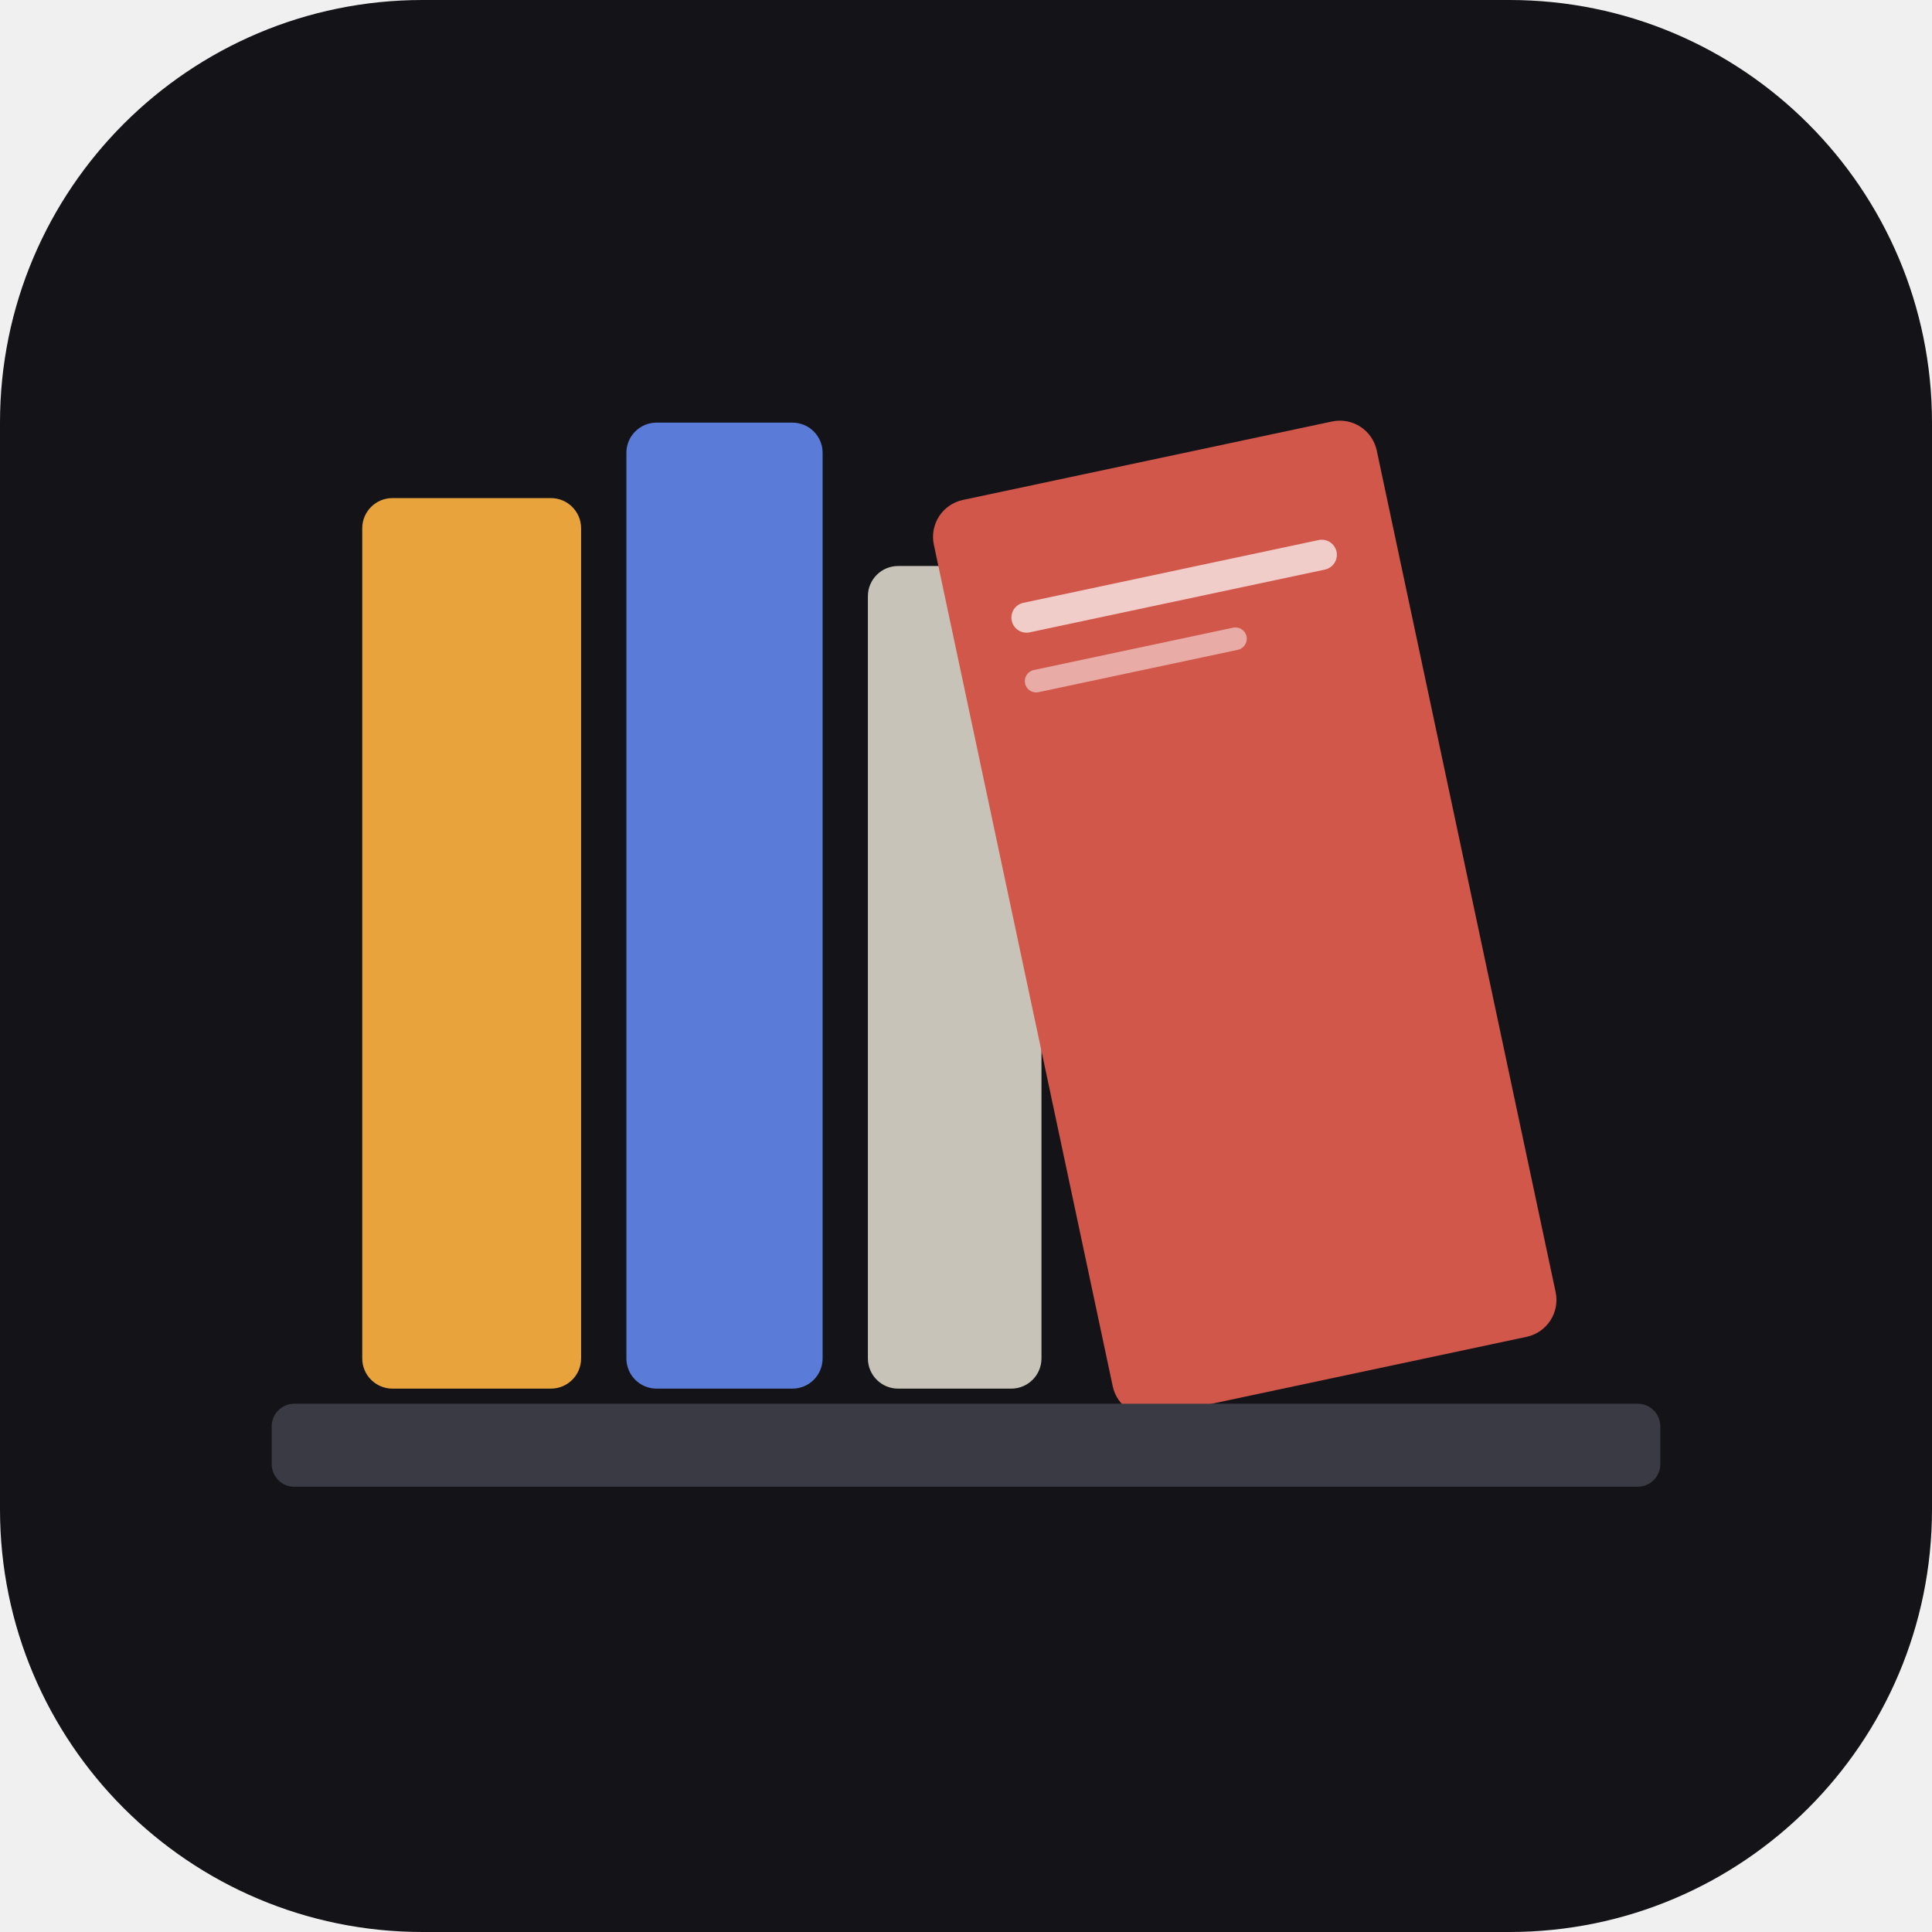
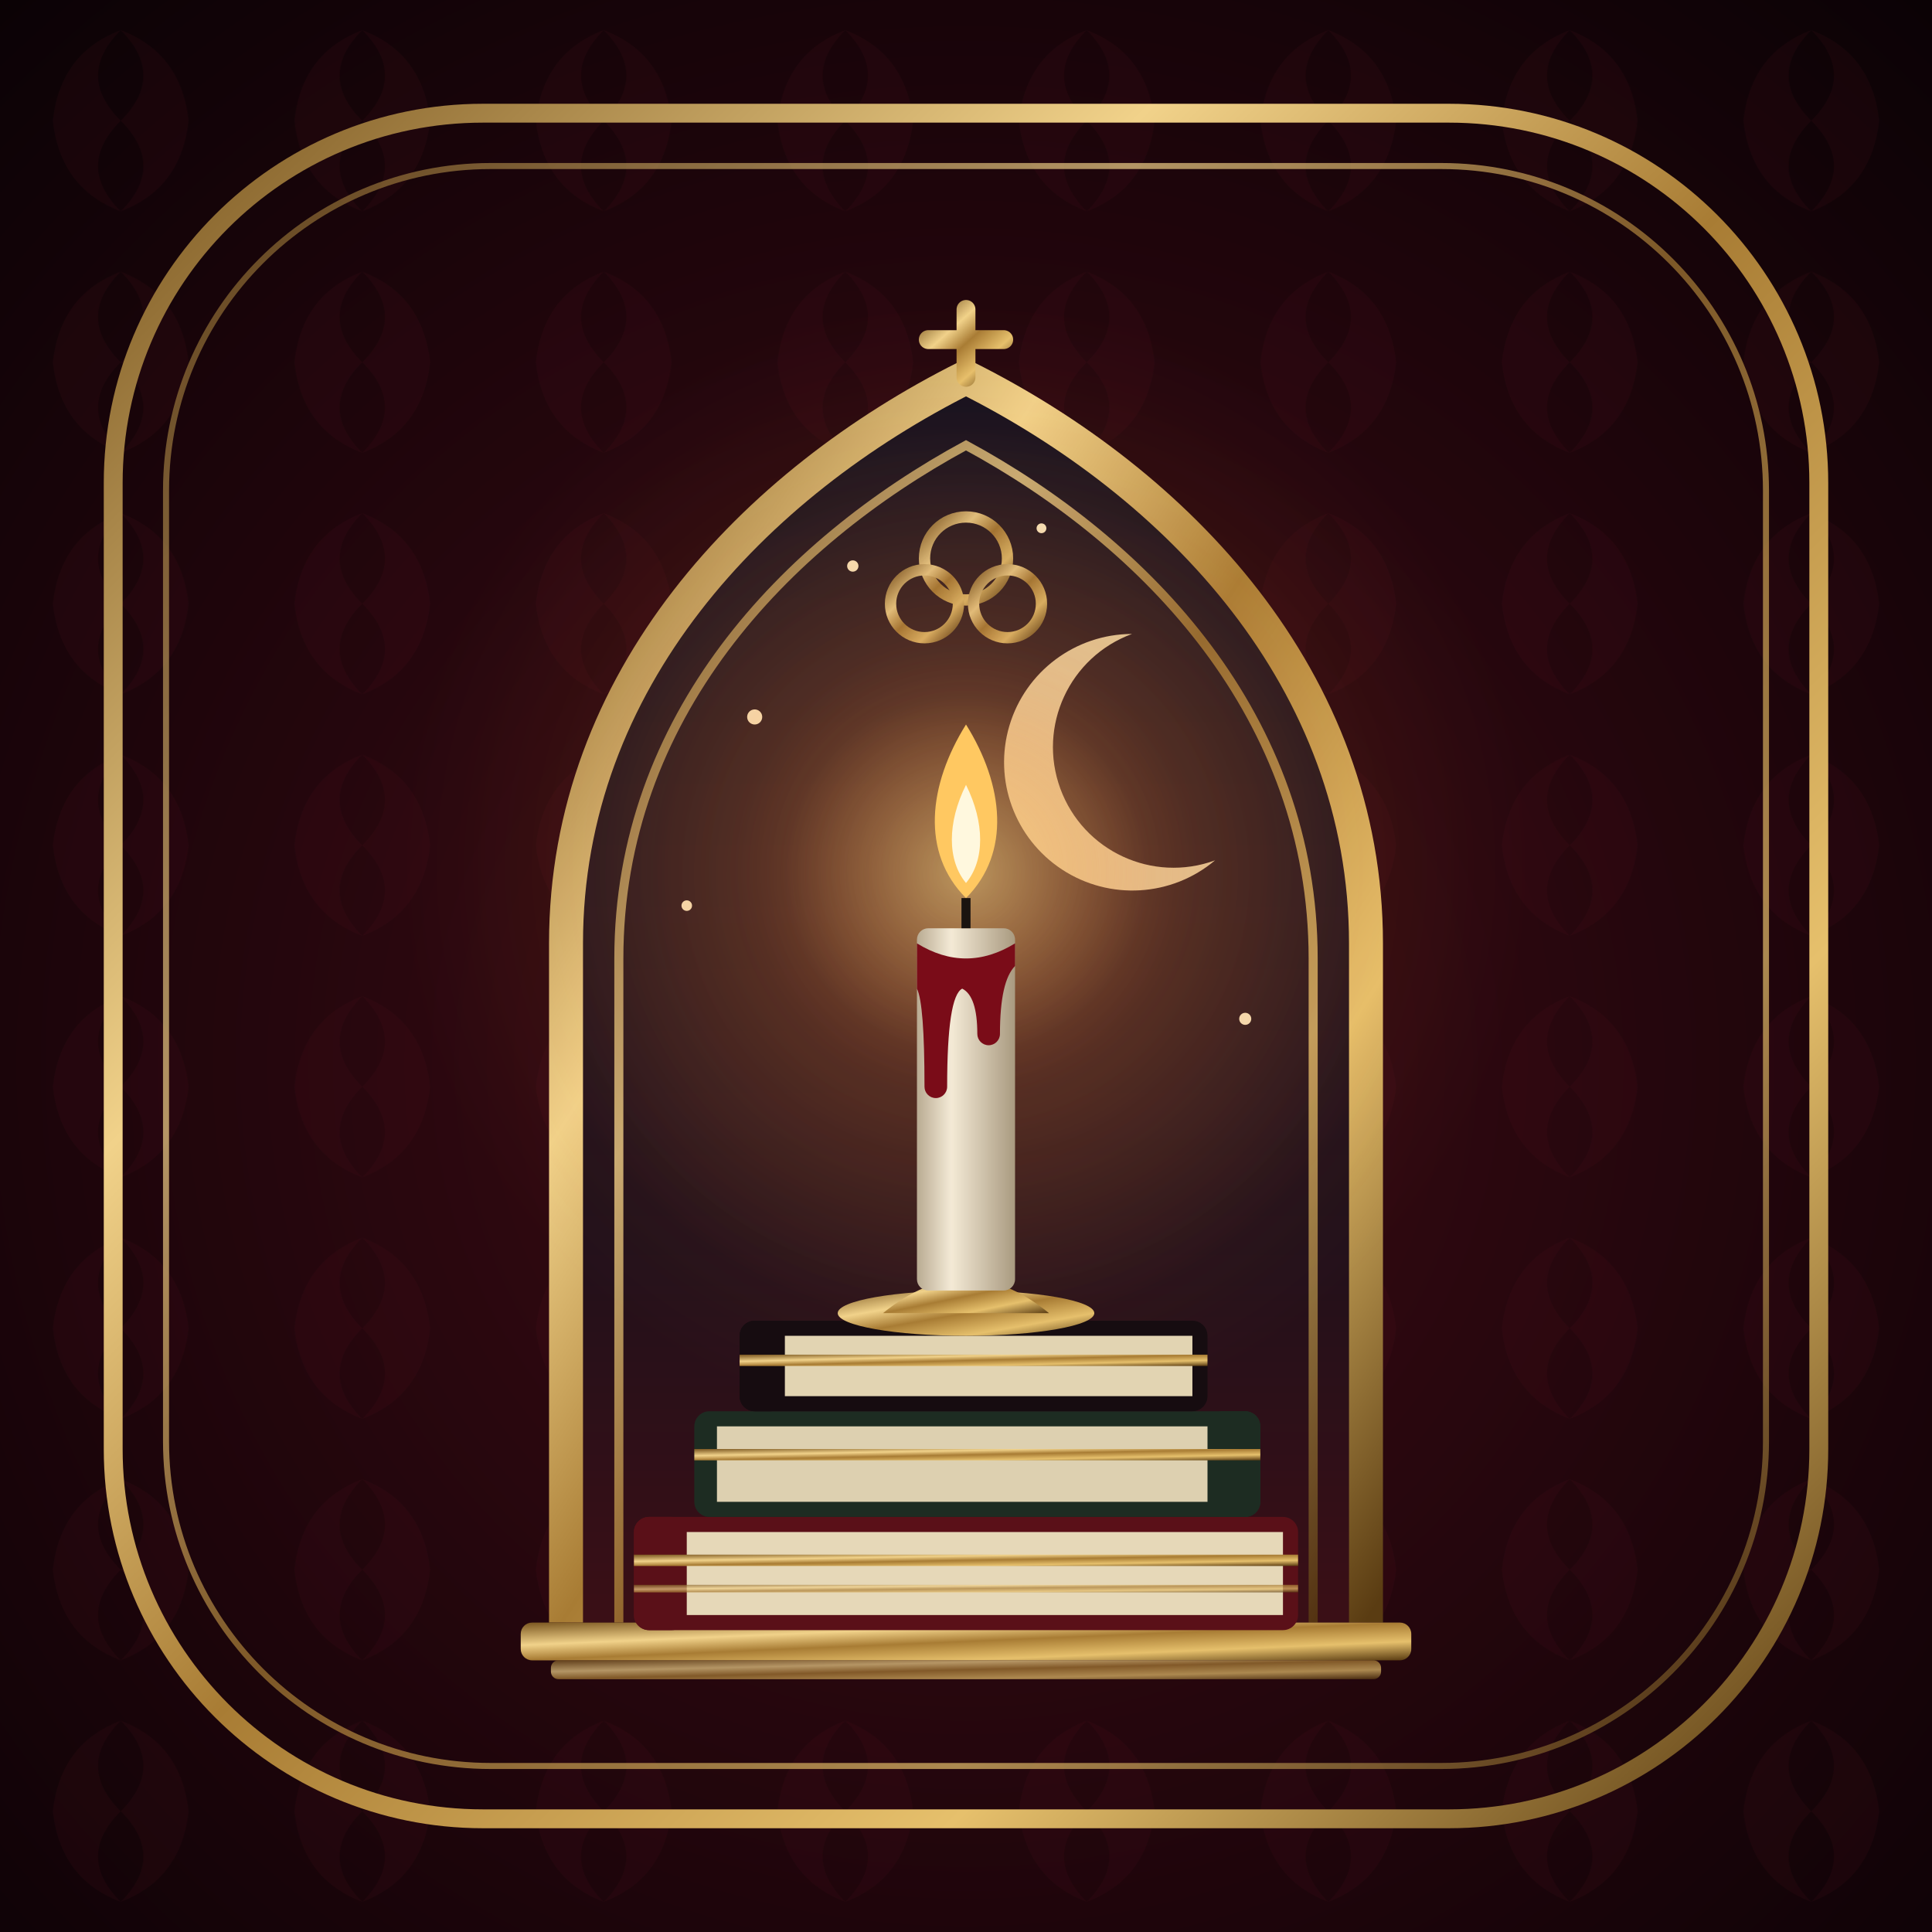
<svg xmlns="http://www.w3.org/2000/svg" viewBox="0 0 512 512">
-   <rect width="512" height="512" rx="112" fill="#131318" />
-   <rect x="96" y="132" width="58" height="236" rx="8" fill="#e8a33d" />
-   <rect x="166" y="112" width="52" height="256" rx="8" fill="#5a7bd8" />
-   <rect x="230" y="150" width="46" height="218" rx="8" fill="#c8c3b8" />
-   <g transform="rotate(-12 340 368)">
-     <rect x="296" y="120" width="120" height="248" rx="10" fill="#d0574a" />
-     <rect x="312" y="150" width="88" height="8" rx="4" fill="#fff" opacity=".7" />
-     <rect x="312" y="168" width="60" height="6" rx="3" fill="#fff" opacity=".5" />
+   <defs>
+     <radialGradient id="bg" cx=".5" cy=".55" r=".75">
+       <stop offset="0" stop-color="#3e0b14" />
+       <stop offset=".6" stop-color="#1e050b" />
+       <stop offset="1" stop-color="#0a0205" />
+     </radialGradient>
+     <linearGradient id="gold" x1="0" y1="0" x2="1" y2="1">
+       <stop offset="0" stop-color="#7a5620" />
+       <stop offset=".3" stop-color="#f1d28a" />
+       <stop offset=".5" stop-color="#a87c34" />
+       <stop offset=".75" stop-color="#e6c06c" />
+       <stop offset="1" stop-color="#5a3c12" />
+     </linearGradient>
+     <linearGradient id="win" x1="0" y1="0" x2="0" y2="1">
+       <stop offset="0" stop-color="#14101e" />
+       <stop offset=".7" stop-color="#22101a" />
+       <stop offset="1" stop-color="#3a0f16" />
+     </linearGradient>
+     <radialGradient id="glow" cx=".5" cy=".5" r=".5">
+       <stop offset="0" stop-color="#ffcf7a" stop-opacity=".55" />
+       <stop offset=".4" stop-color="#ff8a3a" stop-opacity=".18" />
+       <stop offset="1" stop-color="#ff8a3a" stop-opacity="0" />
+     </radialGradient>
+     <linearGradient id="wax" x1="0" x2="1">
+       <stop offset="0" stop-color="#b9ab92" />
+       <stop offset=".35" stop-color="#f4ead6" />
+       <stop offset="1" stop-color="#a99a80" />
+     </linearGradient>
+     <clipPath id="arch">
+       <path d="M150 430 V250 C150 180 200 128 256 100 C312 128 362 180 362 250 V430Z" />
+     </clipPath>
+     <pattern id="dam" width="64" height="64" patternUnits="userSpaceOnUse">
+       <path d="M32 8 q12 12 0 24 q-12 12 0 24 q-16 -6 -18 -24 q2 -18 18 -24Z M32 8 q-12 12 0 24 q12 12 0 24 q16 -6 18 -24 q-2 -18 -18 -24Z" fill="#5a1420" opacity=".12" />
+     </pattern>
+   </defs>
+   <rect width="512" height="512" fill="url(#bg)" />
+   <rect width="512" height="512" fill="url(#dam)" />
+   <rect x="30" y="30" width="452" height="452" rx="98" fill="none" stroke="url(#gold)" stroke-width="5" />
+   <rect x="44" y="44" width="424" height="424" rx="86" fill="none" stroke="url(#gold)" stroke-width="1.6" opacity=".7" />
+   <path d="M150 430 V250 C150 180 200 128 256 100 C312 128 362 180 362 250 V430Z" fill="url(#win)" />
+   <g clip-path="url(#arch)">
+     <path d="M300 168 a34 34 0 1 0 22 60 a28 28 0 1 1 -22 -60Z" fill="#efe0b0" opacity=".9" />
+     <g fill="#f3e6c0">
+       <circle cx="200" cy="190" r="2" />
+       <circle cx="226" cy="150" r="1.5" />
+       <circle cx="182" cy="240" r="1.4" />
+       <circle cx="330" cy="270" r="1.6" />
+       <circle cx="276" cy="140" r="1.3" />
+     </g>
+     <circle cx="256" cy="232" r="120" fill="url(#glow)" />
  </g>
-   <rect x="72" y="372" width="368" height="22" rx="6" fill="#3a3a44" />
+   <path d="M150 430 V250 C150 180 200 128 256 100 C312 128 362 180 362 250 V430" fill="none" stroke="url(#gold)" stroke-width="9" />
+   <path d="M164 430 V254 C164 190 208 144 256 118 C304 144 348 190 348 254 V430" fill="none" stroke="url(#gold)" stroke-width="2.4" opacity=".8" />
+   <path d="M256 100 V82 M246 90 h20" stroke="url(#gold)" stroke-width="5" stroke-linecap="round" />
+   <g fill="none" stroke="url(#gold)" stroke-width="3" opacity=".9">
+     <circle cx="256" cy="148" r="11" />
+     <circle cx="245" cy="160" r="9" />
+     <circle cx="267" cy="160" r="9" />
+   </g>
+   <circle cx="256" cy="230" r="150" fill="url(#glow)" opacity=".6" />
+   <rect x="138" y="430" width="236" height="10" rx="3" fill="url(#gold)" />
+   <rect x="146" y="440" width="220" height="5" rx="2" fill="url(#gold)" opacity=".7" />
+   <g>
+     <rect x="168" y="402" width="176" height="30" rx="4" fill="#5a1018" />
+     <rect x="172" y="406" width="168" height="22" fill="#e6d8b8" />
+     <rect x="168" y="402" width="14" height="30" rx="4" fill="#5a1018" />
+     <rect x="168" y="412" width="176" height="3" fill="url(#gold)" />
+     <rect x="168" y="420" width="176" height="2" fill="url(#gold)" opacity=".7" />
+     <rect x="184" y="374" width="150" height="28" rx="4" fill="#1d2c22" />
+     <rect x="190" y="378" width="140" height="20" fill="#ddd0b0" />
+     <rect x="320" y="374" width="14" height="28" rx="4" fill="#1d2c22" />
+     <rect x="184" y="384" width="150" height="3" fill="url(#gold)" />
+     <rect x="196" y="350" width="124" height="24" rx="4" fill="#160c10" />
+     <rect x="200" y="354" width="116" height="16" fill="#e2d4b2" />
+     <rect x="196" y="350" width="12" height="24" rx="4" fill="#160c10" />
+     <rect x="196" y="359" width="124" height="3" fill="url(#gold)" />
+   </g>
+   <ellipse cx="256" cy="348" rx="34" ry="6" fill="url(#gold)" />
+   <path d="M234 348 Q256 330 278 348Z" fill="url(#gold)" />
+   <rect x="243" y="246" width="26" height="96" rx="3" fill="url(#wax)" />
+   <path d="M243 250 q13 8 26 0 v6 q-4 4 -4 18 a3 3 0 0 1 -6 0 q0 -10 -4 -12 q-4 2 -4 26 a3 3 0 0 1 -6 0 q0 -22 -2 -26Z" fill="#7a0c18" />
+   <line x1="256" y1="246" x2="256" y2="238" stroke="#1a1410" stroke-width="2.4" />
+   <path d="M256 192 C266 208 268 226 256 238 C244 226 246 208 256 192Z" fill="#ffc861" />
+   <path d="M256 208 C261 218 261 228 256 234 C251 228 251 218 256 208Z" fill="#fff8de" />
</svg>
